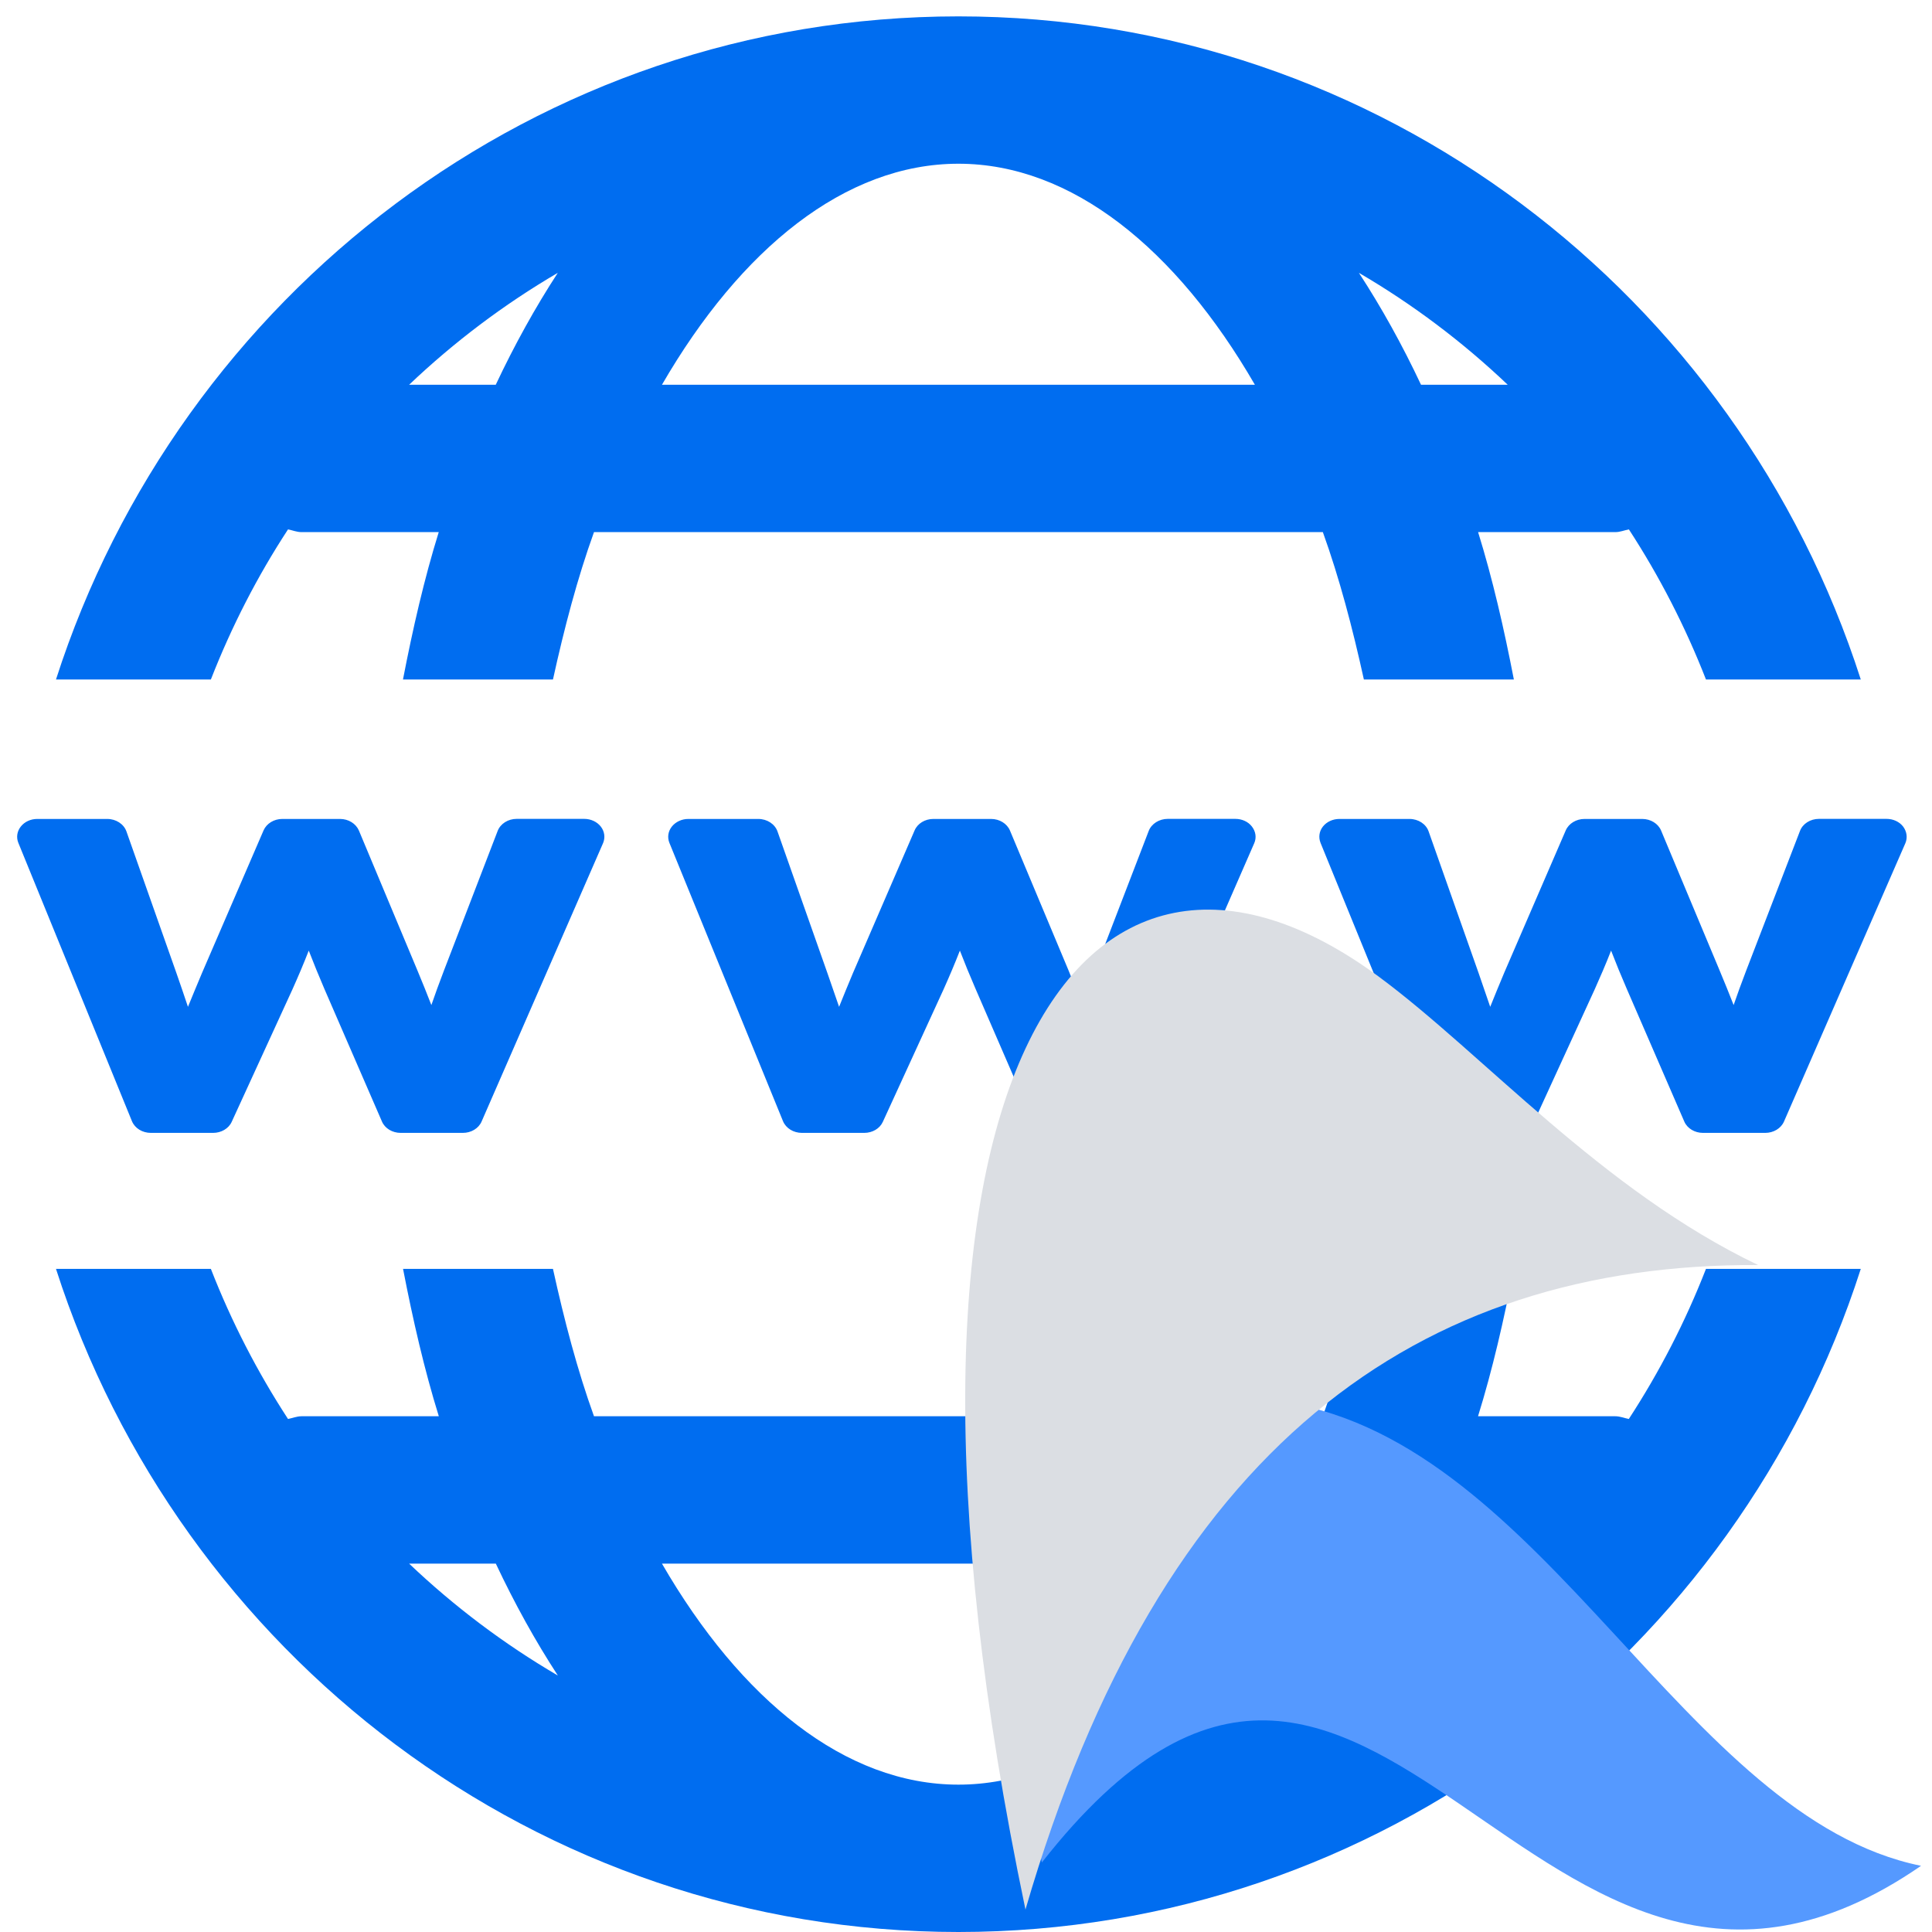
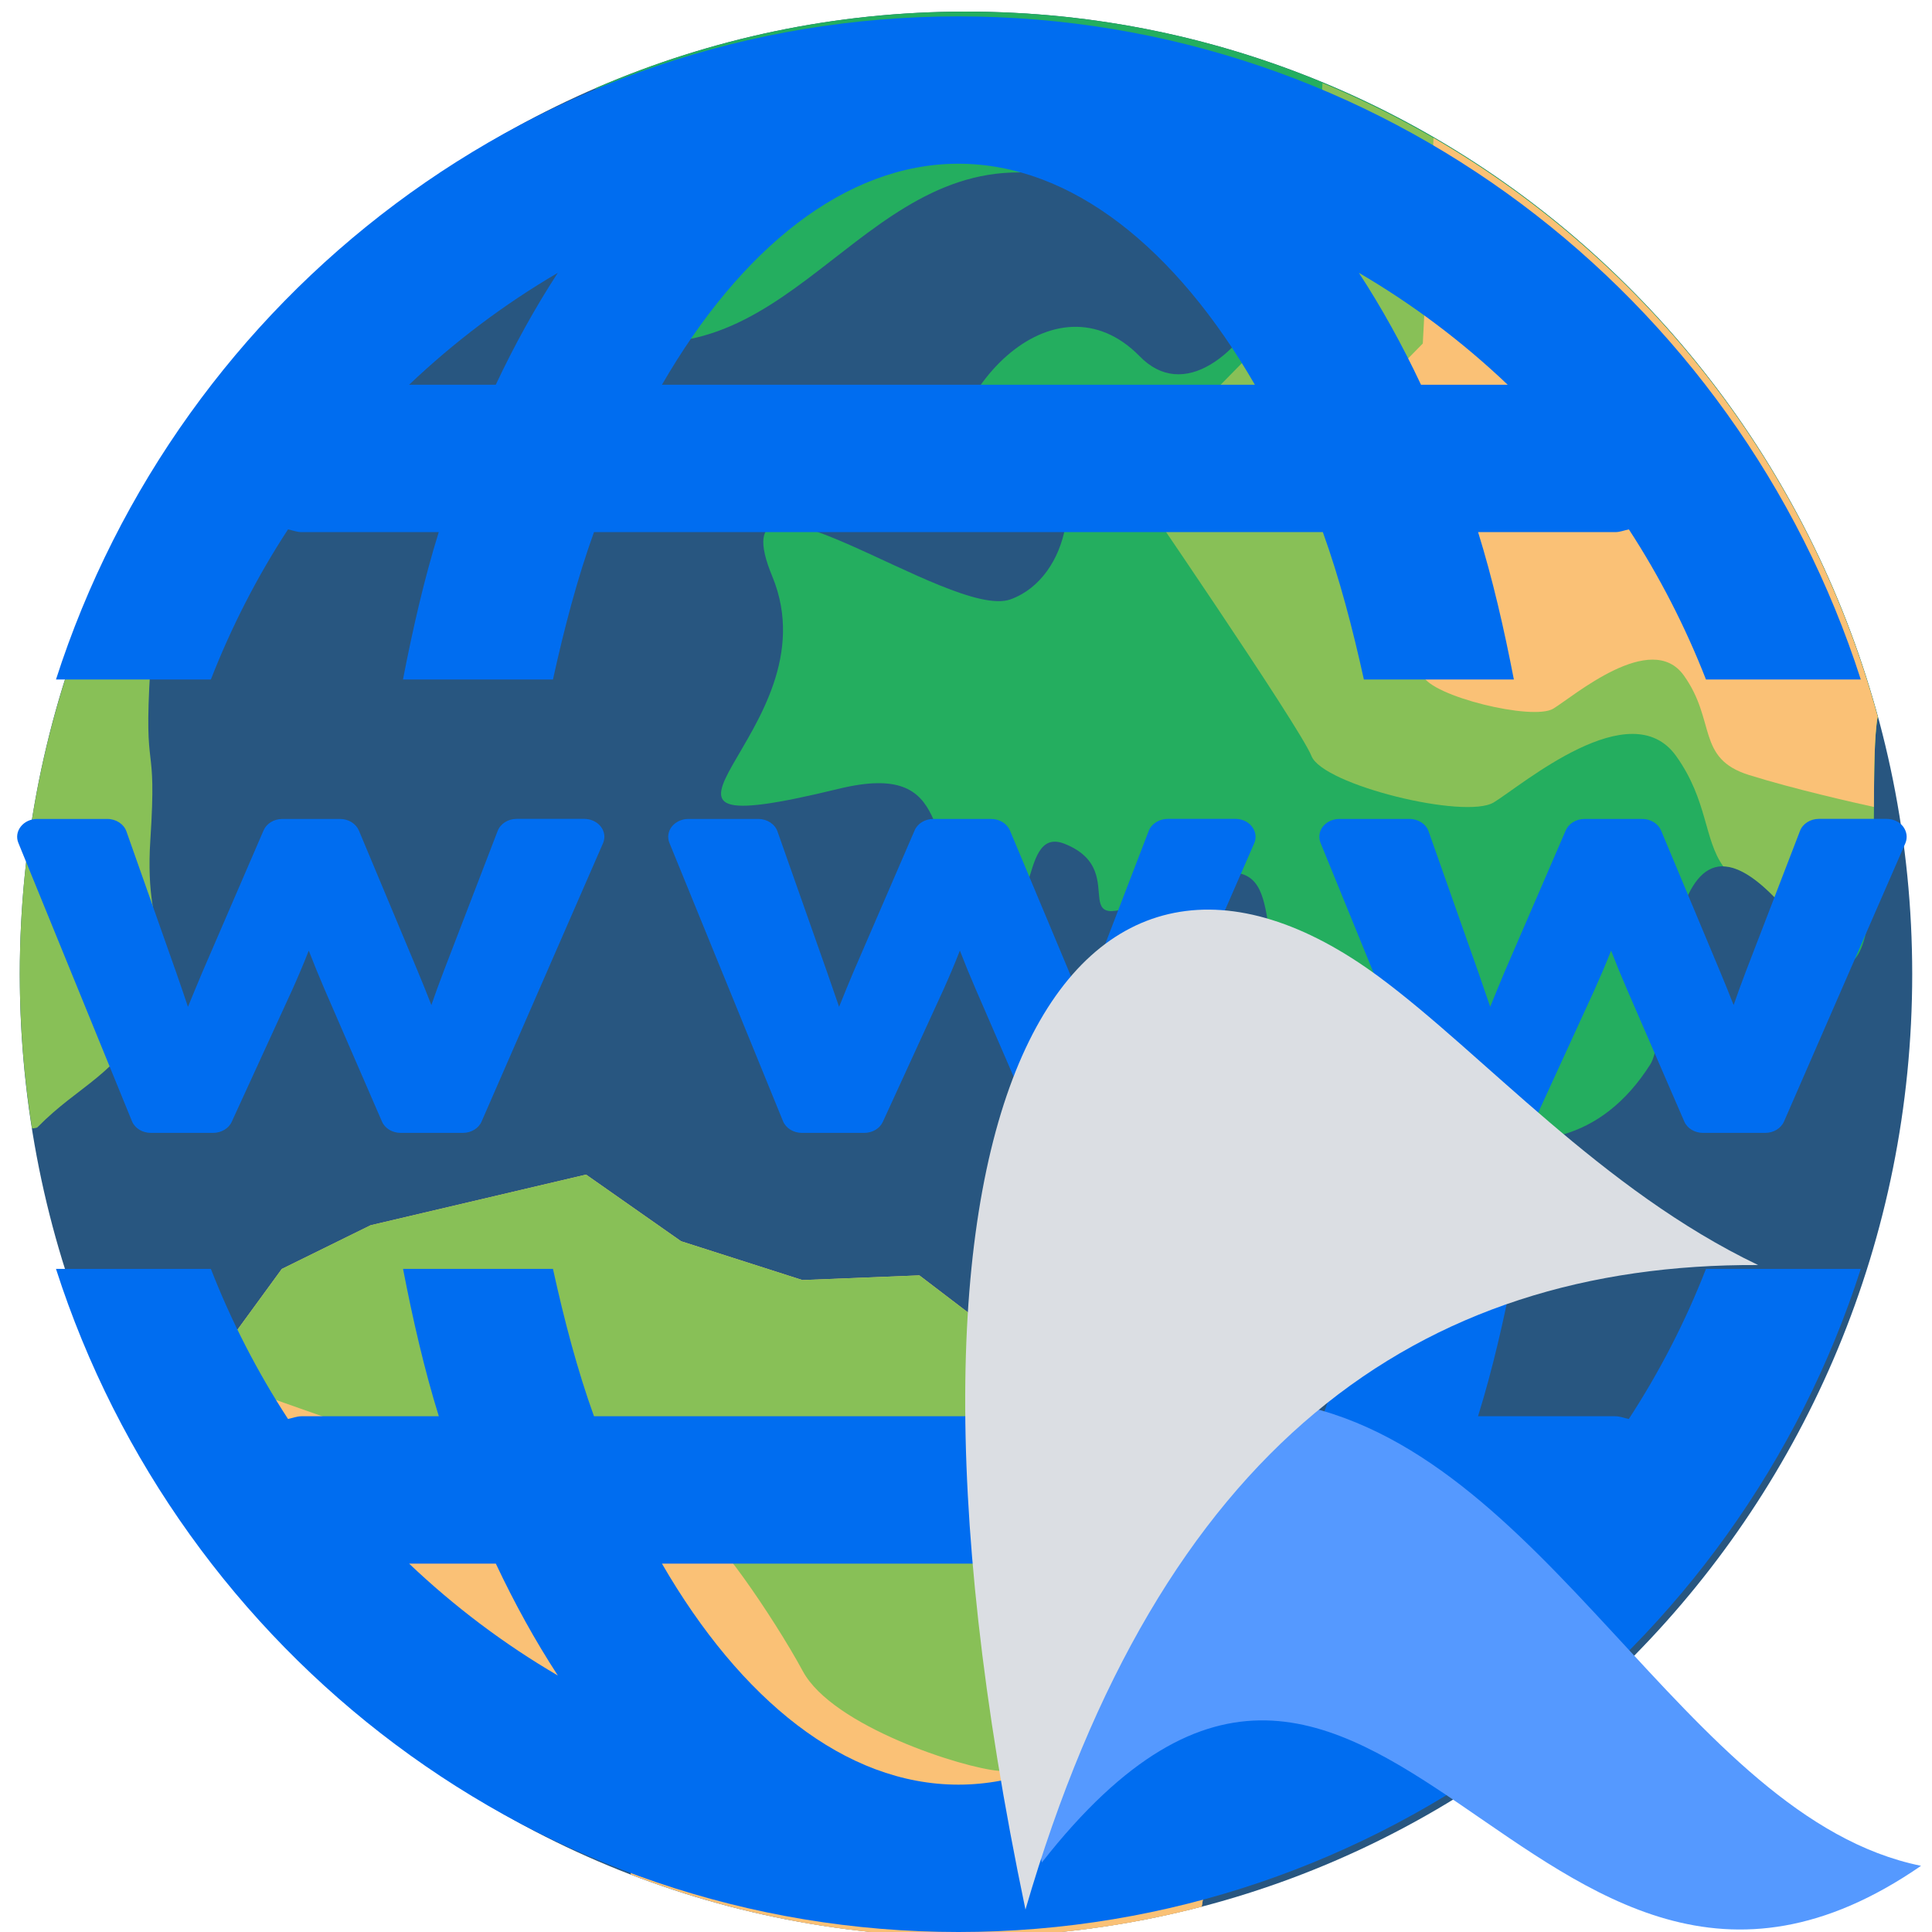
<svg xmlns="http://www.w3.org/2000/svg" xmlns:xlink="http://www.w3.org/1999/xlink" viewBox="0 0 48 48" id="svg2" version="1.1">
  <defs id="defs4">
    <linearGradient id="0" gradientUnits="userSpaceOnUse" x1="400.95" y1="546.62" x2="401.18" y2="516.93" gradientTransform="matrix(2.415079,0,0,2.415079,-1531.6,-2049.487)">
      <stop stop-color="#205ba0" id="stop7" />
      <stop offset="1" stop-color="#5dbfec" id="stop9" />
    </linearGradient>
    <linearGradient id="1" x1="409.41" y1="533.91" x2="409.79" y2="522.2" gradientUnits="userSpaceOnUse" gradientTransform="matrix(1.157755,0,0,1.157755,-865.584,-1119.851)" xlink:href="#2">
      <stop stop-color="#46a0ff" id="stop12" />
      <stop offset="1" stop-color="#9fe0ff" id="stop14" />
    </linearGradient>
    <linearGradient id="2" x1="403.26" y1="532.6" x2="403.39" y2="511.49" gradientUnits="userSpaceOnUse" gradientTransform="matrix(1.157755,0,0,1.157755,-865.584,-1119.851)">
      <stop stop-color="#d5dbff" id="stop17" />
      <stop offset="1" stop-color="#f9ffff" id="stop19" />
    </linearGradient>
  </defs>
+   <g id="g3-4" transform="matrix(0.8106371,0,0,0.8246639,0.4915252,0.2881351)">
+     <circle style="fill:#285680" cx="29" cy="29" r="29" id="circle5" />
+     <g id="g7-0">
+       <path style="fill:#24ae5f" d="m 29,0 c -4.03,0 -7.866,0.823 -11.353,2.308 -0.159,0.949 -0.952,2.57 -0.928,3.087 0.112,0.022 7.373,-7.4 6.472,-2.39 -0.581,3.225 -6.516,3.206 -6.261,6.453 6.236,2.445 8.411,-4.642 13.708,-4.613 1.767,0.01 6.292,-2.784 7.155,-2.215 3.496,2.303 -0.799,10.467 -3.474,7.75 -2.572,-2.572 -6.242,0.901 -6.077,4.912 1.337,0.06 1.908,-3.796 3.11,-2.51 1.324,1.417 0.846,4.27 -0.986,4.925 -1.844,0.659 -9.077,-4.89 -7.3,-0.684 1.954,4.668 -5.854,8.275 2.028,6.393 3.716,-0.891 2.481,1.937 4.234,3.286 2.088,1.603 1.164,-2.214 2.686,-1.633 2.215,0.857 -0.381,3.065 3.088,1.462 4.069,-1.856 2.54,1.038 3.786,2.93 2.336,3.532 8.077,6.922 11.086,2.254 0.709,-1.101 0.254,-9.807 4.72,-3.967 2.836,3.71 1.863,-4.383 2.247,-6.509 C 53.547,8.993 42.327,0 29,0 Z" id="path9-0" />
+     </g>
+     <path style="fill:#fac176" d="m 32.919,42.082 -5.348,-4.008 -3.585,0.141 -3.719,-1.17 -2.911,-2.007 -6.603,1.526 L 8.03,37.881 5,41.963 6.072,46.747 c 0.306,0.395 0.623,0.782 0.949,1.161 l 5.608,2.618 3.785,0.511 2.252,4.622 0.068,0.465 C 21.926,57.333 25.385,58 29,58 c 2.494,0 4.914,-0.315 7.224,-0.908 l 0.761,-4.544 3.459,-2.807 1.437,-4.481 -7.222,-0.03 -1.74,-3.148 z" id="path11-5" />
+     <path style="fill:#88c057" d="m 0.375,33.647 c 0.138,-0.012 0.156,-0.024 0.168,-0.036 1.297,-1.296 2.377,-1.513 3.458,-3.458 1.081,-1.945 -0.216,-1.945 0,-5.187 0.216,-3.242 -0.216,-1.729 0,-5.187 C 4.079,18.535 3.948,17.851 2.436,17.362 0.873,20.926 0,24.86 0,29 c 0,1.582 0.131,3.133 0.375,4.647 z" id="path13" />
+     <path style="fill:#fac176" d="M 30,53 C 28.917,52.917 24.917,51.667 24,50 23.083,48.333 21.083,45.5 21,46 20.943,46.34 11.889,43.257 5.669,41.062 L 5,41.963 6.072,46.747 c 0.306,0.395 0.623,0.782 0.949,1.161 l 5.608,2.618 3.785,0.511 2.252,4.622 0.068,0.465 C 21.926,57.333 25.385,58 29,58 c 2.494,0 4.914,-0.315 7.224,-0.908 l 0.577,-3.445 C 36.292,53.488 35.705,53.278 35,53 c -2.75,-1.083 -3.917,0.083 -5,0 z" id="path15" />
+     <path style="fill:#88c057" d="m 40.444,49.741 1.437,-4.481 -7.222,-0.03 -1.741,-3.148 -5.348,-4.008 -3.585,0.141 -3.719,-1.17 -2.911,-2.007 -6.603,1.526 -2.722,1.317 -2.361,3.18 C 11.889,43.257 20.943,46.34 21,46 c 0.083,-0.5 2.083,2.333 3,4 0.917,1.667 4.917,2.917 6,3 1.083,0.083 2.25,-1.083 5,0 0.705,0.278 1.292,0.488 1.801,0.647 l 0.184,-1.099 3.459,-2.807 z" id="path17" />
+     <path style="fill:#88c057" d="m 39.925,2.153 c -0.194,3.66 -0.337,6.305 -0.337,6.305 L 34,14.046 c 0,0 5.238,7.508 5.588,8.381 0.349,0.873 4.714,1.921 5.588,1.397 0.873,-0.524 4.191,-3.318 5.588,-1.397 0.972,1.337 0.847,2.504 1.445,3.325 0.412,0.006 0.927,0.283 1.569,0.93 0.908,0.272 1.943,0.539 2.865,0.762 0.306,-1.79 0.079,-4.983 0.299,-6.205 -2.41,-8.69 -8.77,-15.723 -17.017,-19.086 z" id="path19" />
+     <path style="fill:#fac176" d="M 43.33,3.806 C 43.148,7.26 43,10 43,10 l -4,4 c 0,0 3.75,5.375 4,6 0.25,0.625 3.375,1.375 4,1 0.625,-0.375 3,-2.375 4,-1 1,1.375 0.375,2.5 2,3 1.373,0.423 3.267,0.842 3.825,0.962 0.008,-1.112 0.011,-2.141 0.116,-2.723 C 54.876,13.787 49.903,7.555 43.33,3.806 Z" id="path21" />
+   </g>
  <g id="g3" transform="matrix(1.813374,0,0,1.830509,0.3248585,0.4067701)">
    <path d="M 8.083,11.222 6.419,15 c -0.041,0.094 -0.144,0.154 -0.257,0.154 l -0.852,0 C 5.197,15.154 5.094,15.093 5.054,15 L 4.264,13.197 C 4.187,13.019 4.117,12.849 4.051,12.68 3.978,12.866 3.903,13.039 3.828,13.205 l -0.833,1.8 C 2.953,15.096 2.851,15.154 2.74,15.154 l -0.852,0 c -0.117,0 -0.219,-0.063 -0.259,-0.158 L 0.072,11.217 C 0.042,11.143 0.054,11.061 0.106,10.996 0.158,10.931 0.241,10.893 0.331,10.893 l 0.959,0 c 0.121,0 0.227,0.069 0.263,0.169 l 0.684,1.92 c 0.057,0.162 0.11,0.315 0.159,0.461 0.06,-0.146 0.125,-0.3 0.194,-0.463 l 0.842,-1.932 c 0.041,-0.093 0.143,-0.155 0.256,-0.155 l 0.792,0 c 0.115,0 0.217,0.063 0.258,0.157 l 0.798,1.89 c 0.072,0.17 0.136,0.329 0.195,0.479 0.049,-0.142 0.106,-0.296 0.171,-0.465 l 0.737,-1.898 c 0.038,-0.098 0.143,-0.164 0.26,-0.164 l 0.926,0 c 0.091,0 0.175,0.039 0.227,0.104 0.053,0.068 0.063,0.151 0.031,0.226 z m 8.922,0 L 15.341,15 c -0.041,0.094 -0.144,0.154 -0.256,0.154 l -0.854,0 c -0.113,0 -0.215,-0.061 -0.256,-0.154 l -0.789,-1.803 c -0.078,-0.178 -0.148,-0.348 -0.214,-0.517 -0.073,0.186 -0.148,0.359 -0.223,0.525 l -0.833,1.8 c -0.042,0.091 -0.143,0.149 -0.255,0.149 l -0.853,0 c -0.116,0 -0.219,-0.063 -0.259,-0.158 L 8.992,11.217 C 8.962,11.143 8.974,11.061 9.026,10.996 9.078,10.932 9.162,10.893 9.251,10.893 l 0.959,0 c 0.121,0 0.227,0.069 0.263,0.169 l 0.683,1.92 c 0.057,0.162 0.11,0.315 0.161,0.461 0.059,-0.146 0.123,-0.3 0.192,-0.463 l 0.843,-1.932 c 0.04,-0.093 0.142,-0.155 0.256,-0.155 l 0.792,0 c 0.115,0 0.218,0.063 0.258,0.157 l 0.799,1.89 c 0.071,0.17 0.135,0.329 0.193,0.479 0.051,-0.142 0.106,-0.296 0.172,-0.465 l 0.737,-1.898 c 0.038,-0.098 0.144,-0.164 0.261,-0.164 l 0.926,0 c 0.092,0 0.177,0.039 0.227,0.104 0.053,0.068 0.065,0.151 0.032,0.226 z m 8.921,0 L 24.263,15 c -0.042,0.094 -0.144,0.154 -0.257,0.154 l -0.853,0 C 23.04,15.154 22.937,15.093 22.897,15 L 22.108,13.197 C 22.03,13.019 21.96,12.849 21.894,12.68 c -0.073,0.186 -0.149,0.359 -0.224,0.525 l -0.833,1.8 c -0.042,0.091 -0.144,0.149 -0.255,0.149 l -0.852,0 c -0.117,0 -0.22,-0.063 -0.26,-0.158 l -1.557,-3.779 c -0.029,-0.074 -0.019,-0.156 0.033,-0.221 0.052,-0.065 0.136,-0.103 0.226,-0.103 l 0.96,0 c 0.121,0 0.227,0.069 0.262,0.169 l 0.684,1.92 c 0.057,0.162 0.11,0.315 0.16,0.461 0.059,-0.146 0.123,-0.3 0.192,-0.463 l 0.843,-1.932 c 0.041,-0.093 0.143,-0.155 0.257,-0.155 l 0.791,0 c 0.115,0 0.218,0.063 0.258,0.157 l 0.798,1.89 c 0.072,0.17 0.137,0.329 0.196,0.479 0.049,-0.142 0.106,-0.296 0.171,-0.465 l 0.738,-1.898 c 0.037,-0.098 0.142,-0.164 0.26,-0.164 l 0.926,0 c 0.092,0 0.176,0.039 0.227,0.104 0.051,0.068 0.063,0.151 0.031,0.226 z" id="path5" style="fill:#006df0" />
    <g id="g7">
      <path d="M 2.71,9 C 2.993,8.282 3.347,7.599 3.767,6.963 3.829,6.975 3.887,7 3.952,7 l 1.88,0 C 5.633,7.634 5.477,8.309 5.342,9 L 7.397,9 C 7.552,8.301 7.732,7.624 7.959,7 l 9.986,0 c 0.227,0.624 0.407,1.301 0.562,2 l 2.055,0 C 20.427,8.309 20.271,7.634 20.072,7 l 1.88,0 c 0.065,0 0.123,-0.025 0.186,-0.037 0.418,0.636 0.773,1.319 1.056,2.037 l 2.121,0 C 23.624,3.784 18.724,0 12.952,0 7.18,0 2.28,3.784 0.588,9 L 2.71,9 Z M 20.478,5 19.29,5 C 19.032,4.457 18.748,3.95 18.439,3.481 19.179,3.909 19.861,4.419 20.478,5 Z M 12.952,2 c 1.551,0 2.983,1.154 4.062,3 L 8.89,5 C 9.969,3.154 11.401,2 12.952,2 Z M 7.463,3.481 C 7.155,3.95 6.871,4.457 6.613,5 L 5.426,5 C 6.043,4.419 6.725,3.909 7.463,3.481 Z" id="path9" style="fill:#006df0" />
      <path d="m 23.194,17 c -0.283,0.719 -0.638,1.4 -1.057,2.037 C 22.075,19.025 22.017,19 21.952,19 l -1.881,0 c 0.199,-0.634 0.355,-1.309 0.49,-2 l -2.055,0 c -0.154,0.699 -0.335,1.377 -0.562,2 L 7.959,19 C 7.732,18.377 7.552,17.699 7.397,17 l -2.054,0 c 0.135,0.691 0.291,1.366 0.49,2 L 3.952,19 C 3.887,19 3.829,19.025 3.767,19.037 3.348,18.4 2.993,17.719 2.71,17 l -2.122,0 c 1.692,5.216 6.592,9 12.364,9 5.772,0 10.672,-3.784 12.363,-9 l -2.121,0 z m -17.768,4 1.188,0 c 0.258,0.543 0.542,1.051 0.85,1.519 C 6.725,22.091 6.043,21.581 5.426,21 Z m 7.526,3 C 11.401,24 9.969,22.846 8.89,21 l 8.123,0 c -1.078,1.846 -2.51,3 -4.061,3 z M 18.44,22.519 C 18.749,22.051 19.033,21.543 19.291,21 l 1.188,0 c -0.618,0.581 -1.3,1.091 -2.039,1.519 z" id="path11" style="fill:#006df0" />
    </g>
  </g>
  <g id="g4167" transform="matrix(0.541158,0,0,0.9920371,22.00974,11.68086)">
    <path style="fill:#5599ff;fill-rule:evenodd;stroke:none;stroke-width:0.951;stroke-linecap:round;stroke-linejoin:round" id="path27" d="M 7.162,34.869 C 22.563,24.154 29.585,41.707 47.525,34.953 36.642,33.749 30.315,24.396 18.344,23.348 7.642,23.08 3.753,25.731 7.16,34.869 Z" />
    <path style="fill:#dbdee3;fill-rule:evenodd;stroke:none;stroke-width:0.951;stroke-linecap:round;stroke-linejoin:round" id="path29" d="M 6.409,36.052 C -1.609,15.184 9.015,7.189 22.656,12.696 c 4.771,1.926 10.204,5.336 17.388,7.211 -15.591,-0.041 -27.453,4.537 -33.635,16.14 z" />
  </g>
</svg>
